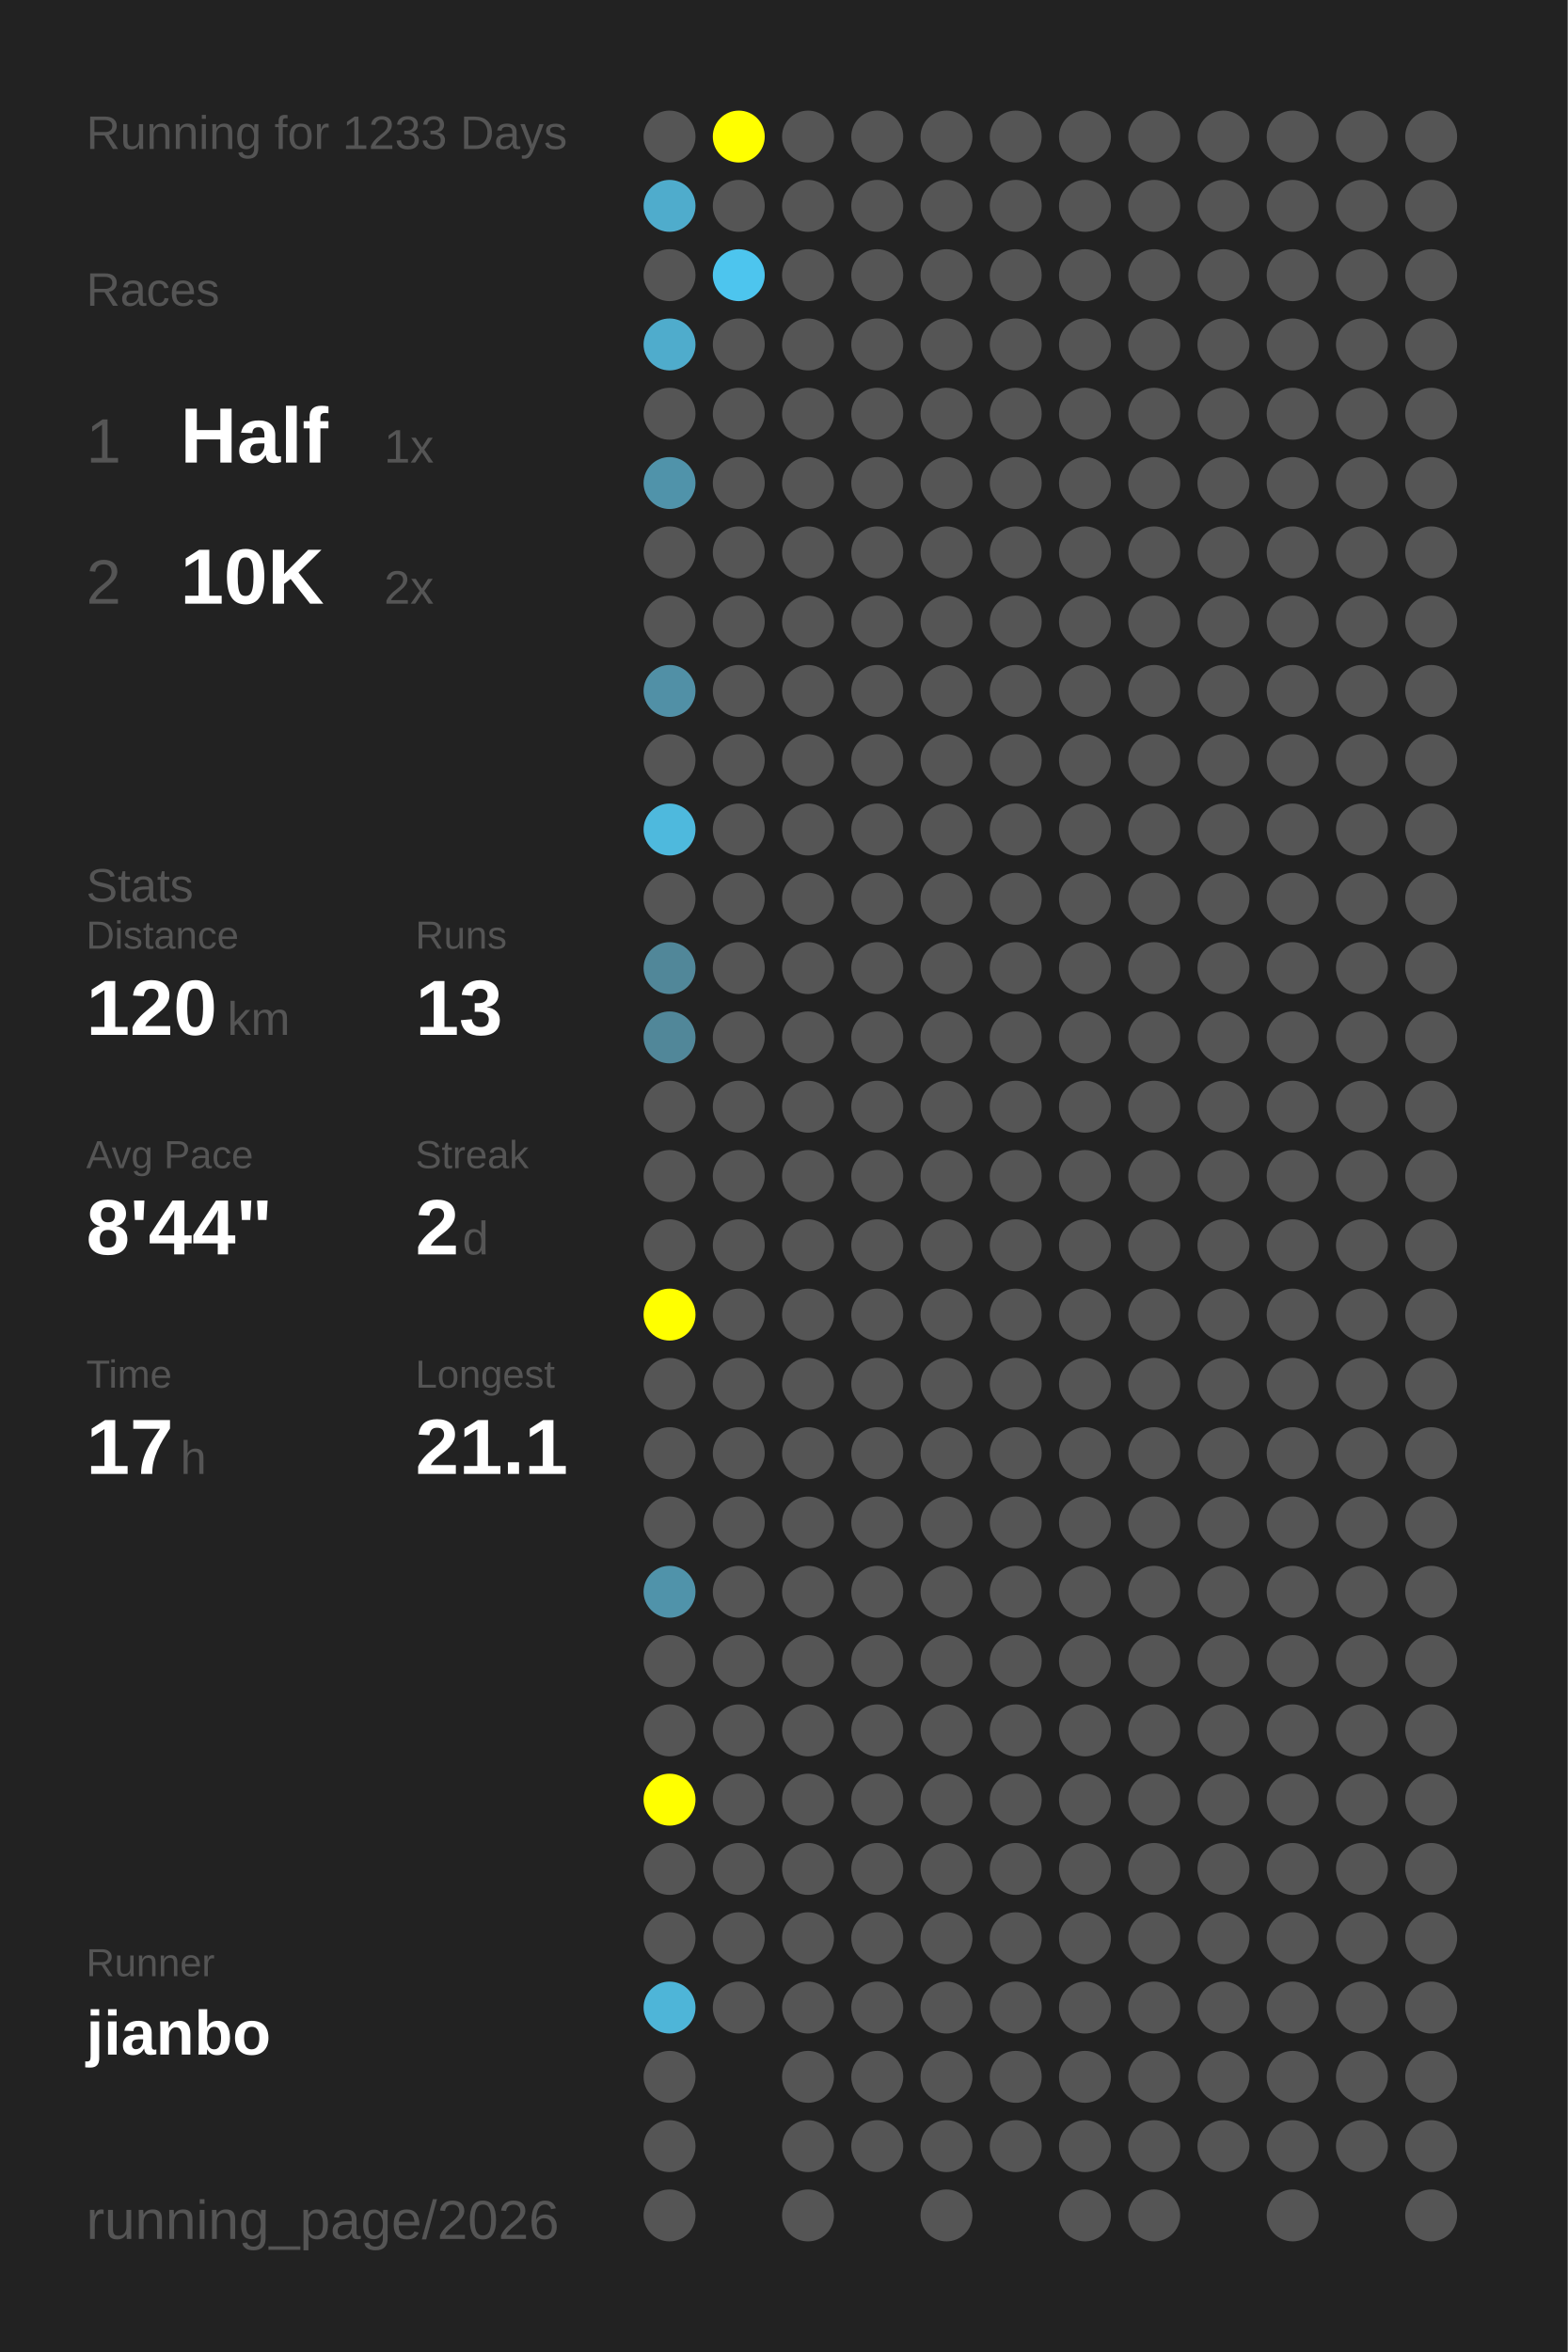
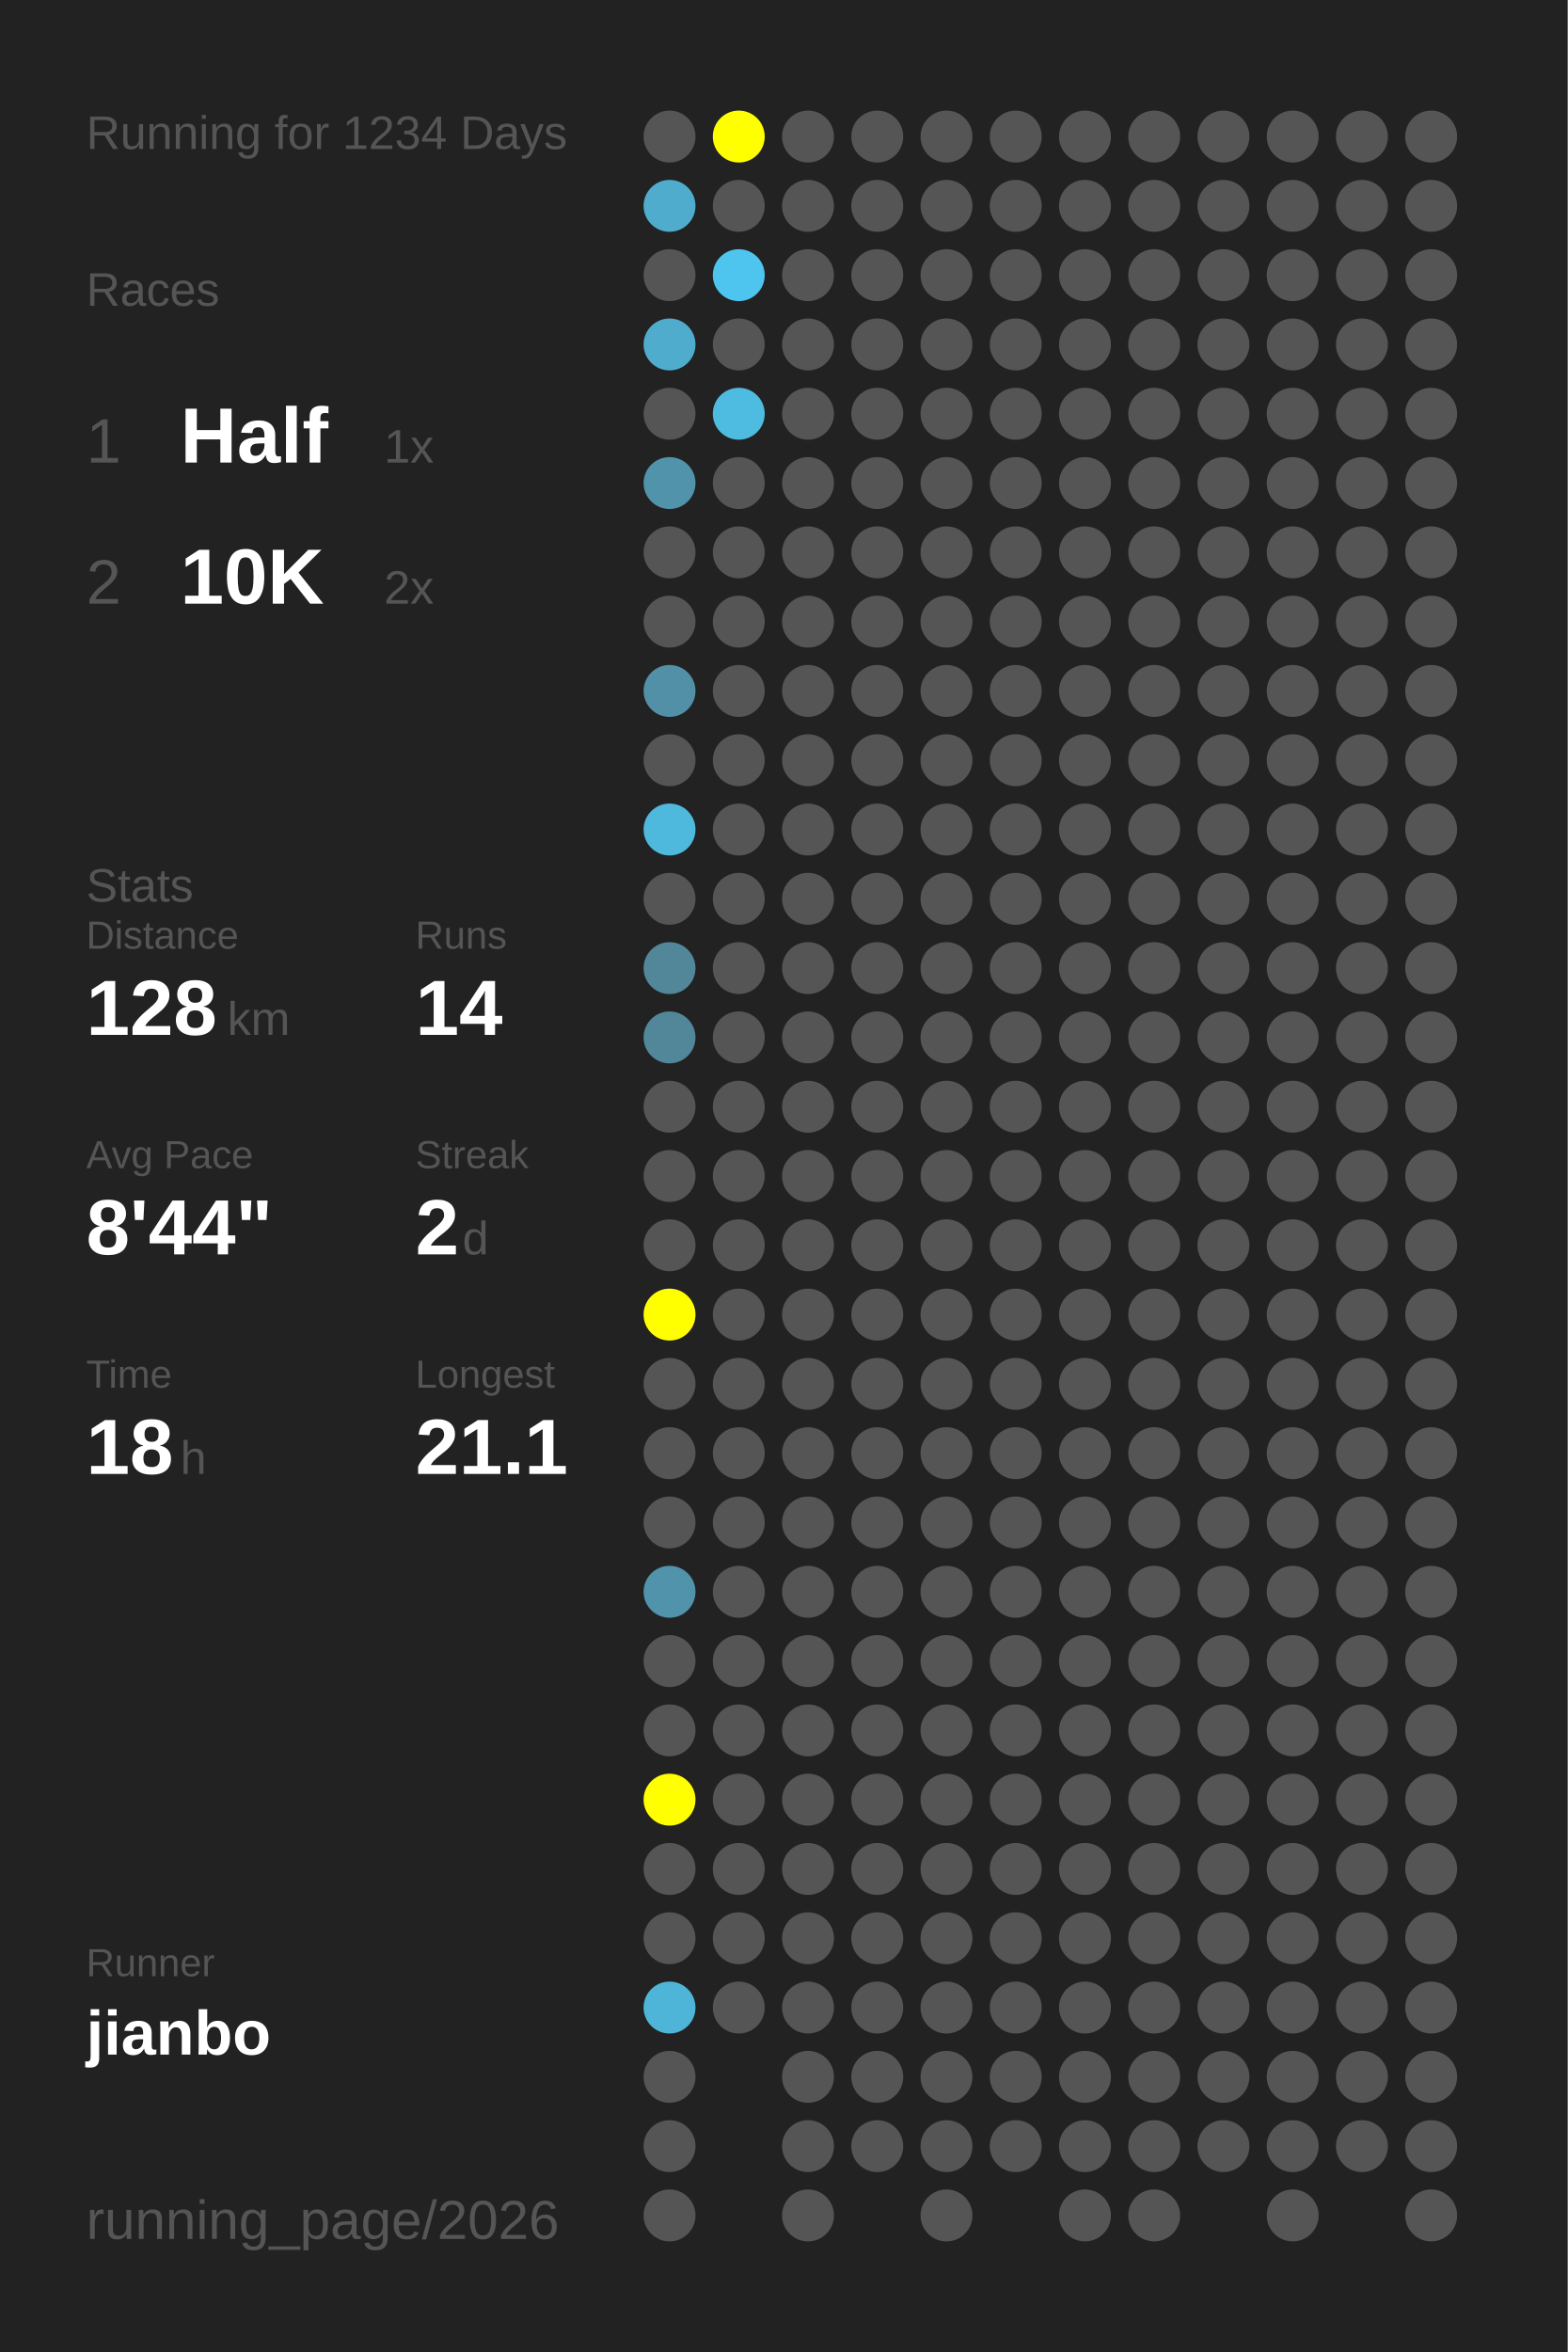
<svg xmlns="http://www.w3.org/2000/svg" baseProfile="full" height="300mm" version="1.1" viewBox="0,0,200,300" width="200mm">
  <defs />
  <rect fill="#222222" height="300" width="200" x="0" y="0" />
-   <text fill="#555555" style="font-size:6px; font-family:Arial;" x="11" y="19">Running for 1233 Days</text>
+   <text fill="#555555" style="font-size:6px; font-family:Arial;" x="11" y="19">Running for 1234 Days</text>
  <text fill="#555555" style="font-size:6px; font-family:Arial;" x="11" y="39">Races</text>
  <text fill="#555555" style="font-size:8px; font-family:Arial;" x="11" y="59">1</text>
  <text fill="#FFFFFF" style="font-size:10px; font-family:Arial; font-weight:bold;" x="23" y="59">Half</text>
  <text fill="#555555" style="font-size:6px; font-family:Arial;" x="49" y="59">1x</text>
  <text fill="#555555" style="font-size:8px; font-family:Arial;" x="11" y="77">2</text>
  <text fill="#FFFFFF" style="font-size:10px; font-family:Arial; font-weight:bold;" x="23" y="77">10K</text>
  <text fill="#555555" style="font-size:6px; font-family:Arial;" x="49" y="77">2x</text>
  <text fill="#555555" style="font-size:6px; font-family:Arial;" x="11" y="115">Stats</text>
  <text fill="#555555" style="font-size:5px; font-family:Arial;" x="11" y="121">Distance</text>
-   <text fill="#FFFFFF" style="font-size:10px; font-family:Arial; font-weight:bold;" x="11" y="132">120</text>
+   <text fill="#FFFFFF" style="font-size:10px; font-family:Arial; font-weight:bold;" x="11" y="132">128</text>
  <text fill="#555555" style="font-size:6px; font-family:Arial;" x="29" y="132">km</text>
  <text fill="#555555" style="font-size:5px; font-family:Arial;" x="53" y="121">Runs</text>
-   <text fill="#FFFFFF" style="font-size:10px; font-family:Arial; font-weight:bold;" x="53" y="132">13</text>
+   <text fill="#FFFFFF" style="font-size:10px; font-family:Arial; font-weight:bold;" x="53" y="132">14</text>
  <text fill="#555555" style="font-size:5px; font-family:Arial;" x="11" y="149">Avg Pace</text>
  <text fill="#FFFFFF" style="font-size:10px; font-family:Arial; font-weight:bold;" x="11" y="160">8'44"</text>
  <text fill="#555555" style="font-size:5px; font-family:Arial;" x="53" y="149">Streak</text>
  <text fill="#FFFFFF" style="font-size:10px; font-family:Arial; font-weight:bold;" x="53" y="160">2</text>
  <text fill="#555555" style="font-size:6px; font-family:Arial;" x="59" y="160">d</text>
  <text fill="#555555" style="font-size:5px; font-family:Arial;" x="11" y="177">Time</text>
-   <text fill="#FFFFFF" style="font-size:10px; font-family:Arial; font-weight:bold;" x="11" y="188">17</text>
+   <text fill="#FFFFFF" style="font-size:10px; font-family:Arial; font-weight:bold;" x="11" y="188">18</text>
  <text fill="#555555" style="font-size:6px; font-family:Arial;" x="23" y="188">h</text>
  <text fill="#555555" style="font-size:5px; font-family:Arial;" x="53" y="177">Longest</text>
  <text fill="#FFFFFF" style="font-size:10px; font-family:Arial; font-weight:bold;" x="53" y="188">21.1</text>
  <text fill="#555555" style="font-size:5px; font-family:Arial;" x="11" y="252.065">Runner</text>
  <text fill="#FFFFFF" style="font-size:8px; font-family:Arial; font-weight:bold;" x="11" y="262.065">jianbo</text>
  <text fill="#555555" style="font-size:7px; font-family:Arial;" x="11" y="285.581">running_page/2026</text>
  <circle cx="85.417" cy="17.419" fill="#555555" r="3.312" />
  <circle cx="85.417" cy="26.258" fill="#4faccc" r="3.312" />
  <circle cx="85.417" cy="35.097" fill="#555555" r="3.312" />
  <circle cx="85.417" cy="43.935" fill="#4faccc" r="3.312" />
  <circle cx="85.417" cy="52.774" fill="#555555" r="3.312" />
  <circle cx="85.417" cy="61.613" fill="#5093aa" r="3.312" />
  <circle cx="85.417" cy="70.452" fill="#555555" r="3.312" />
  <circle cx="85.417" cy="79.29" fill="#555555" r="3.312" />
  <circle cx="85.417" cy="88.129" fill="#5190a6" r="3.312" />
  <circle cx="85.417" cy="96.968" fill="#555555" r="3.312" />
  <circle cx="85.417" cy="105.806" fill="#4eb9dd" r="3.312" />
  <circle cx="85.417" cy="114.645" fill="#555555" r="3.312" />
  <circle cx="85.417" cy="123.484" fill="#518799" r="3.312" />
  <circle cx="85.417" cy="132.323" fill="#518799" r="3.312" />
  <circle cx="85.417" cy="141.161" fill="#555555" r="3.312" />
  <circle cx="85.417" cy="150" fill="#555555" r="3.312" />
  <circle cx="85.417" cy="158.839" fill="#555555" r="3.312" />
  <circle cx="85.417" cy="167.677" fill="#FFFF00" r="3.312" />
  <circle cx="85.417" cy="176.516" fill="#555555" r="3.312" />
  <circle cx="85.417" cy="185.355" fill="#555555" r="3.312" />
  <circle cx="85.417" cy="194.194" fill="#555555" r="3.312" />
  <circle cx="85.417" cy="203.032" fill="#5093aa" r="3.312" />
  <circle cx="85.417" cy="211.871" fill="#555555" r="3.312" />
  <circle cx="85.417" cy="220.71" fill="#555555" r="3.312" />
  <circle cx="85.417" cy="229.548" fill="#FFFF00" r="3.312" />
  <circle cx="85.417" cy="238.387" fill="#555555" r="3.312" />
  <circle cx="85.417" cy="247.226" fill="#555555" r="3.312" />
  <circle cx="85.417" cy="256.065" fill="#4eb5d8" r="3.312" />
  <circle cx="85.417" cy="264.903" fill="#555555" r="3.312" />
  <circle cx="85.417" cy="273.742" fill="#555555" r="3.312" />
  <circle cx="85.417" cy="282.581" fill="#555555" r="3.312" />
  <circle cx="94.25" cy="17.419" fill="#FFFF00" r="3.312" />
  <circle cx="94.25" cy="26.258" fill="#555555" r="3.312" />
  <circle cx="94.25" cy="35.097" fill="#4dc5ee" r="3.312" />
  <circle cx="94.25" cy="43.935" fill="#555555" r="3.312" />
-   <circle cx="94.25" cy="52.774" fill="#555555" r="3.312" />
+   <circle cx="94.25" cy="52.774" fill="#4ebbe0" r="3.312" />
  <circle cx="94.25" cy="61.613" fill="#555555" r="3.312" />
  <circle cx="94.25" cy="70.452" fill="#555555" r="3.312" />
  <circle cx="94.25" cy="79.29" fill="#555555" r="3.312" />
  <circle cx="94.25" cy="88.129" fill="#555555" r="3.312" />
  <circle cx="94.25" cy="96.968" fill="#555555" r="3.312" />
  <circle cx="94.25" cy="105.806" fill="#555555" r="3.312" />
  <circle cx="94.25" cy="114.645" fill="#555555" r="3.312" />
  <circle cx="94.25" cy="123.484" fill="#555555" r="3.312" />
  <circle cx="94.25" cy="132.323" fill="#555555" r="3.312" />
  <circle cx="94.25" cy="141.161" fill="#555555" r="3.312" />
  <circle cx="94.25" cy="150" fill="#555555" r="3.312" />
  <circle cx="94.25" cy="158.839" fill="#555555" r="3.312" />
  <circle cx="94.25" cy="167.677" fill="#555555" r="3.312" />
  <circle cx="94.25" cy="176.516" fill="#555555" r="3.312" />
  <circle cx="94.25" cy="185.355" fill="#555555" r="3.312" />
  <circle cx="94.25" cy="194.194" fill="#555555" r="3.312" />
  <circle cx="94.25" cy="203.032" fill="#555555" r="3.312" />
  <circle cx="94.25" cy="211.871" fill="#555555" r="3.312" />
  <circle cx="94.25" cy="220.71" fill="#555555" r="3.312" />
  <circle cx="94.25" cy="229.548" fill="#555555" r="3.312" />
  <circle cx="94.25" cy="238.387" fill="#555555" r="3.312" />
  <circle cx="94.25" cy="247.226" fill="#555555" r="3.312" />
  <circle cx="94.25" cy="256.065" fill="#555555" r="3.312" />
  <circle cx="103.083" cy="17.419" fill="#555555" r="3.312" />
  <circle cx="103.083" cy="26.258" fill="#555555" r="3.312" />
  <circle cx="103.083" cy="35.097" fill="#555555" r="3.312" />
  <circle cx="103.083" cy="43.935" fill="#555555" r="3.312" />
  <circle cx="103.083" cy="52.774" fill="#555555" r="3.312" />
  <circle cx="103.083" cy="61.613" fill="#555555" r="3.312" />
  <circle cx="103.083" cy="70.452" fill="#555555" r="3.312" />
  <circle cx="103.083" cy="79.29" fill="#555555" r="3.312" />
  <circle cx="103.083" cy="88.129" fill="#555555" r="3.312" />
  <circle cx="103.083" cy="96.968" fill="#555555" r="3.312" />
  <circle cx="103.083" cy="105.806" fill="#555555" r="3.312" />
  <circle cx="103.083" cy="114.645" fill="#555555" r="3.312" />
  <circle cx="103.083" cy="123.484" fill="#555555" r="3.312" />
  <circle cx="103.083" cy="132.323" fill="#555555" r="3.312" />
  <circle cx="103.083" cy="141.161" fill="#555555" r="3.312" />
  <circle cx="103.083" cy="150" fill="#555555" r="3.312" />
  <circle cx="103.083" cy="158.839" fill="#555555" r="3.312" />
  <circle cx="103.083" cy="167.677" fill="#555555" r="3.312" />
  <circle cx="103.083" cy="176.516" fill="#555555" r="3.312" />
  <circle cx="103.083" cy="185.355" fill="#555555" r="3.312" />
  <circle cx="103.083" cy="194.194" fill="#555555" r="3.312" />
  <circle cx="103.083" cy="203.032" fill="#555555" r="3.312" />
  <circle cx="103.083" cy="211.871" fill="#555555" r="3.312" />
  <circle cx="103.083" cy="220.71" fill="#555555" r="3.312" />
  <circle cx="103.083" cy="229.548" fill="#555555" r="3.312" />
  <circle cx="103.083" cy="238.387" fill="#555555" r="3.312" />
  <circle cx="103.083" cy="247.226" fill="#555555" r="3.312" />
  <circle cx="103.083" cy="256.065" fill="#555555" r="3.312" />
  <circle cx="103.083" cy="264.903" fill="#555555" r="3.312" />
  <circle cx="103.083" cy="273.742" fill="#555555" r="3.312" />
  <circle cx="103.083" cy="282.581" fill="#555555" r="3.312" />
  <circle cx="111.917" cy="17.419" fill="#555555" r="3.312" />
  <circle cx="111.917" cy="26.258" fill="#555555" r="3.312" />
  <circle cx="111.917" cy="35.097" fill="#555555" r="3.312" />
  <circle cx="111.917" cy="43.935" fill="#555555" r="3.312" />
  <circle cx="111.917" cy="52.774" fill="#555555" r="3.312" />
  <circle cx="111.917" cy="61.613" fill="#555555" r="3.312" />
  <circle cx="111.917" cy="70.452" fill="#555555" r="3.312" />
  <circle cx="111.917" cy="79.29" fill="#555555" r="3.312" />
  <circle cx="111.917" cy="88.129" fill="#555555" r="3.312" />
  <circle cx="111.917" cy="96.968" fill="#555555" r="3.312" />
  <circle cx="111.917" cy="105.806" fill="#555555" r="3.312" />
  <circle cx="111.917" cy="114.645" fill="#555555" r="3.312" />
  <circle cx="111.917" cy="123.484" fill="#555555" r="3.312" />
  <circle cx="111.917" cy="132.323" fill="#555555" r="3.312" />
  <circle cx="111.917" cy="141.161" fill="#555555" r="3.312" />
  <circle cx="111.917" cy="150" fill="#555555" r="3.312" />
  <circle cx="111.917" cy="158.839" fill="#555555" r="3.312" />
  <circle cx="111.917" cy="167.677" fill="#555555" r="3.312" />
  <circle cx="111.917" cy="176.516" fill="#555555" r="3.312" />
  <circle cx="111.917" cy="185.355" fill="#555555" r="3.312" />
  <circle cx="111.917" cy="194.194" fill="#555555" r="3.312" />
  <circle cx="111.917" cy="203.032" fill="#555555" r="3.312" />
  <circle cx="111.917" cy="211.871" fill="#555555" r="3.312" />
  <circle cx="111.917" cy="220.71" fill="#555555" r="3.312" />
  <circle cx="111.917" cy="229.548" fill="#555555" r="3.312" />
  <circle cx="111.917" cy="238.387" fill="#555555" r="3.312" />
  <circle cx="111.917" cy="247.226" fill="#555555" r="3.312" />
  <circle cx="111.917" cy="256.065" fill="#555555" r="3.312" />
  <circle cx="111.917" cy="264.903" fill="#555555" r="3.312" />
  <circle cx="111.917" cy="273.742" fill="#555555" r="3.312" />
  <circle cx="120.75" cy="17.419" fill="#555555" r="3.312" />
  <circle cx="120.75" cy="26.258" fill="#555555" r="3.312" />
  <circle cx="120.75" cy="35.097" fill="#555555" r="3.312" />
  <circle cx="120.75" cy="43.935" fill="#555555" r="3.312" />
  <circle cx="120.75" cy="52.774" fill="#555555" r="3.312" />
  <circle cx="120.75" cy="61.613" fill="#555555" r="3.312" />
  <circle cx="120.75" cy="70.452" fill="#555555" r="3.312" />
  <circle cx="120.75" cy="79.29" fill="#555555" r="3.312" />
  <circle cx="120.75" cy="88.129" fill="#555555" r="3.312" />
  <circle cx="120.75" cy="96.968" fill="#555555" r="3.312" />
  <circle cx="120.75" cy="105.806" fill="#555555" r="3.312" />
  <circle cx="120.75" cy="114.645" fill="#555555" r="3.312" />
  <circle cx="120.75" cy="123.484" fill="#555555" r="3.312" />
  <circle cx="120.75" cy="132.323" fill="#555555" r="3.312" />
  <circle cx="120.75" cy="141.161" fill="#555555" r="3.312" />
  <circle cx="120.75" cy="150" fill="#555555" r="3.312" />
  <circle cx="120.75" cy="158.839" fill="#555555" r="3.312" />
  <circle cx="120.75" cy="167.677" fill="#555555" r="3.312" />
  <circle cx="120.75" cy="176.516" fill="#555555" r="3.312" />
  <circle cx="120.75" cy="185.355" fill="#555555" r="3.312" />
  <circle cx="120.75" cy="194.194" fill="#555555" r="3.312" />
  <circle cx="120.75" cy="203.032" fill="#555555" r="3.312" />
  <circle cx="120.75" cy="211.871" fill="#555555" r="3.312" />
  <circle cx="120.75" cy="220.71" fill="#555555" r="3.312" />
  <circle cx="120.75" cy="229.548" fill="#555555" r="3.312" />
  <circle cx="120.75" cy="238.387" fill="#555555" r="3.312" />
  <circle cx="120.75" cy="247.226" fill="#555555" r="3.312" />
  <circle cx="120.75" cy="256.065" fill="#555555" r="3.312" />
  <circle cx="120.75" cy="264.903" fill="#555555" r="3.312" />
  <circle cx="120.75" cy="273.742" fill="#555555" r="3.312" />
  <circle cx="120.75" cy="282.581" fill="#555555" r="3.312" />
  <circle cx="129.583" cy="17.419" fill="#555555" r="3.312" />
  <circle cx="129.583" cy="26.258" fill="#555555" r="3.312" />
  <circle cx="129.583" cy="35.097" fill="#555555" r="3.312" />
  <circle cx="129.583" cy="43.935" fill="#555555" r="3.312" />
  <circle cx="129.583" cy="52.774" fill="#555555" r="3.312" />
  <circle cx="129.583" cy="61.613" fill="#555555" r="3.312" />
  <circle cx="129.583" cy="70.452" fill="#555555" r="3.312" />
  <circle cx="129.583" cy="79.29" fill="#555555" r="3.312" />
  <circle cx="129.583" cy="88.129" fill="#555555" r="3.312" />
  <circle cx="129.583" cy="96.968" fill="#555555" r="3.312" />
  <circle cx="129.583" cy="105.806" fill="#555555" r="3.312" />
  <circle cx="129.583" cy="114.645" fill="#555555" r="3.312" />
  <circle cx="129.583" cy="123.484" fill="#555555" r="3.312" />
  <circle cx="129.583" cy="132.323" fill="#555555" r="3.312" />
  <circle cx="129.583" cy="141.161" fill="#555555" r="3.312" />
  <circle cx="129.583" cy="150" fill="#555555" r="3.312" />
  <circle cx="129.583" cy="158.839" fill="#555555" r="3.312" />
  <circle cx="129.583" cy="167.677" fill="#555555" r="3.312" />
  <circle cx="129.583" cy="176.516" fill="#555555" r="3.312" />
  <circle cx="129.583" cy="185.355" fill="#555555" r="3.312" />
  <circle cx="129.583" cy="194.194" fill="#555555" r="3.312" />
  <circle cx="129.583" cy="203.032" fill="#555555" r="3.312" />
  <circle cx="129.583" cy="211.871" fill="#555555" r="3.312" />
  <circle cx="129.583" cy="220.71" fill="#555555" r="3.312" />
  <circle cx="129.583" cy="229.548" fill="#555555" r="3.312" />
  <circle cx="129.583" cy="238.387" fill="#555555" r="3.312" />
  <circle cx="129.583" cy="247.226" fill="#555555" r="3.312" />
  <circle cx="129.583" cy="256.065" fill="#555555" r="3.312" />
  <circle cx="129.583" cy="264.903" fill="#555555" r="3.312" />
  <circle cx="129.583" cy="273.742" fill="#555555" r="3.312" />
  <circle cx="138.417" cy="17.419" fill="#555555" r="3.312" />
  <circle cx="138.417" cy="26.258" fill="#555555" r="3.312" />
  <circle cx="138.417" cy="35.097" fill="#555555" r="3.312" />
  <circle cx="138.417" cy="43.935" fill="#555555" r="3.312" />
  <circle cx="138.417" cy="52.774" fill="#555555" r="3.312" />
  <circle cx="138.417" cy="61.613" fill="#555555" r="3.312" />
  <circle cx="138.417" cy="70.452" fill="#555555" r="3.312" />
  <circle cx="138.417" cy="79.29" fill="#555555" r="3.312" />
  <circle cx="138.417" cy="88.129" fill="#555555" r="3.312" />
  <circle cx="138.417" cy="96.968" fill="#555555" r="3.312" />
  <circle cx="138.417" cy="105.806" fill="#555555" r="3.312" />
  <circle cx="138.417" cy="114.645" fill="#555555" r="3.312" />
  <circle cx="138.417" cy="123.484" fill="#555555" r="3.312" />
  <circle cx="138.417" cy="132.323" fill="#555555" r="3.312" />
  <circle cx="138.417" cy="141.161" fill="#555555" r="3.312" />
  <circle cx="138.417" cy="150" fill="#555555" r="3.312" />
  <circle cx="138.417" cy="158.839" fill="#555555" r="3.312" />
  <circle cx="138.417" cy="167.677" fill="#555555" r="3.312" />
  <circle cx="138.417" cy="176.516" fill="#555555" r="3.312" />
  <circle cx="138.417" cy="185.355" fill="#555555" r="3.312" />
  <circle cx="138.417" cy="194.194" fill="#555555" r="3.312" />
  <circle cx="138.417" cy="203.032" fill="#555555" r="3.312" />
  <circle cx="138.417" cy="211.871" fill="#555555" r="3.312" />
  <circle cx="138.417" cy="220.71" fill="#555555" r="3.312" />
  <circle cx="138.417" cy="229.548" fill="#555555" r="3.312" />
  <circle cx="138.417" cy="238.387" fill="#555555" r="3.312" />
  <circle cx="138.417" cy="247.226" fill="#555555" r="3.312" />
  <circle cx="138.417" cy="256.065" fill="#555555" r="3.312" />
  <circle cx="138.417" cy="264.903" fill="#555555" r="3.312" />
  <circle cx="138.417" cy="273.742" fill="#555555" r="3.312" />
  <circle cx="138.417" cy="282.581" fill="#555555" r="3.312" />
  <circle cx="147.25" cy="17.419" fill="#555555" r="3.312" />
  <circle cx="147.25" cy="26.258" fill="#555555" r="3.312" />
  <circle cx="147.25" cy="35.097" fill="#555555" r="3.312" />
  <circle cx="147.25" cy="43.935" fill="#555555" r="3.312" />
  <circle cx="147.25" cy="52.774" fill="#555555" r="3.312" />
  <circle cx="147.25" cy="61.613" fill="#555555" r="3.312" />
  <circle cx="147.25" cy="70.452" fill="#555555" r="3.312" />
  <circle cx="147.25" cy="79.29" fill="#555555" r="3.312" />
  <circle cx="147.25" cy="88.129" fill="#555555" r="3.312" />
  <circle cx="147.25" cy="96.968" fill="#555555" r="3.312" />
  <circle cx="147.25" cy="105.806" fill="#555555" r="3.312" />
  <circle cx="147.25" cy="114.645" fill="#555555" r="3.312" />
  <circle cx="147.25" cy="123.484" fill="#555555" r="3.312" />
  <circle cx="147.25" cy="132.323" fill="#555555" r="3.312" />
  <circle cx="147.25" cy="141.161" fill="#555555" r="3.312" />
  <circle cx="147.25" cy="150" fill="#555555" r="3.312" />
  <circle cx="147.25" cy="158.839" fill="#555555" r="3.312" />
  <circle cx="147.25" cy="167.677" fill="#555555" r="3.312" />
  <circle cx="147.25" cy="176.516" fill="#555555" r="3.312" />
  <circle cx="147.25" cy="185.355" fill="#555555" r="3.312" />
  <circle cx="147.25" cy="194.194" fill="#555555" r="3.312" />
  <circle cx="147.25" cy="203.032" fill="#555555" r="3.312" />
  <circle cx="147.25" cy="211.871" fill="#555555" r="3.312" />
  <circle cx="147.25" cy="220.71" fill="#555555" r="3.312" />
  <circle cx="147.25" cy="229.548" fill="#555555" r="3.312" />
  <circle cx="147.25" cy="238.387" fill="#555555" r="3.312" />
  <circle cx="147.25" cy="247.226" fill="#555555" r="3.312" />
  <circle cx="147.25" cy="256.065" fill="#555555" r="3.312" />
  <circle cx="147.25" cy="264.903" fill="#555555" r="3.312" />
  <circle cx="147.25" cy="273.742" fill="#555555" r="3.312" />
  <circle cx="147.25" cy="282.581" fill="#555555" r="3.312" />
  <circle cx="156.083" cy="17.419" fill="#555555" r="3.312" />
  <circle cx="156.083" cy="26.258" fill="#555555" r="3.312" />
  <circle cx="156.083" cy="35.097" fill="#555555" r="3.312" />
  <circle cx="156.083" cy="43.935" fill="#555555" r="3.312" />
  <circle cx="156.083" cy="52.774" fill="#555555" r="3.312" />
  <circle cx="156.083" cy="61.613" fill="#555555" r="3.312" />
  <circle cx="156.083" cy="70.452" fill="#555555" r="3.312" />
  <circle cx="156.083" cy="79.29" fill="#555555" r="3.312" />
  <circle cx="156.083" cy="88.129" fill="#555555" r="3.312" />
  <circle cx="156.083" cy="96.968" fill="#555555" r="3.312" />
  <circle cx="156.083" cy="105.806" fill="#555555" r="3.312" />
  <circle cx="156.083" cy="114.645" fill="#555555" r="3.312" />
  <circle cx="156.083" cy="123.484" fill="#555555" r="3.312" />
  <circle cx="156.083" cy="132.323" fill="#555555" r="3.312" />
  <circle cx="156.083" cy="141.161" fill="#555555" r="3.312" />
  <circle cx="156.083" cy="150" fill="#555555" r="3.312" />
  <circle cx="156.083" cy="158.839" fill="#555555" r="3.312" />
  <circle cx="156.083" cy="167.677" fill="#555555" r="3.312" />
  <circle cx="156.083" cy="176.516" fill="#555555" r="3.312" />
  <circle cx="156.083" cy="185.355" fill="#555555" r="3.312" />
  <circle cx="156.083" cy="194.194" fill="#555555" r="3.312" />
  <circle cx="156.083" cy="203.032" fill="#555555" r="3.312" />
  <circle cx="156.083" cy="211.871" fill="#555555" r="3.312" />
  <circle cx="156.083" cy="220.71" fill="#555555" r="3.312" />
  <circle cx="156.083" cy="229.548" fill="#555555" r="3.312" />
  <circle cx="156.083" cy="238.387" fill="#555555" r="3.312" />
  <circle cx="156.083" cy="247.226" fill="#555555" r="3.312" />
  <circle cx="156.083" cy="256.065" fill="#555555" r="3.312" />
  <circle cx="156.083" cy="264.903" fill="#555555" r="3.312" />
  <circle cx="156.083" cy="273.742" fill="#555555" r="3.312" />
  <circle cx="164.917" cy="17.419" fill="#555555" r="3.312" />
  <circle cx="164.917" cy="26.258" fill="#555555" r="3.312" />
  <circle cx="164.917" cy="35.097" fill="#555555" r="3.312" />
  <circle cx="164.917" cy="43.935" fill="#555555" r="3.312" />
  <circle cx="164.917" cy="52.774" fill="#555555" r="3.312" />
  <circle cx="164.917" cy="61.613" fill="#555555" r="3.312" />
  <circle cx="164.917" cy="70.452" fill="#555555" r="3.312" />
  <circle cx="164.917" cy="79.29" fill="#555555" r="3.312" />
  <circle cx="164.917" cy="88.129" fill="#555555" r="3.312" />
  <circle cx="164.917" cy="96.968" fill="#555555" r="3.312" />
  <circle cx="164.917" cy="105.806" fill="#555555" r="3.312" />
  <circle cx="164.917" cy="114.645" fill="#555555" r="3.312" />
  <circle cx="164.917" cy="123.484" fill="#555555" r="3.312" />
  <circle cx="164.917" cy="132.323" fill="#555555" r="3.312" />
  <circle cx="164.917" cy="141.161" fill="#555555" r="3.312" />
  <circle cx="164.917" cy="150" fill="#555555" r="3.312" />
  <circle cx="164.917" cy="158.839" fill="#555555" r="3.312" />
  <circle cx="164.917" cy="167.677" fill="#555555" r="3.312" />
  <circle cx="164.917" cy="176.516" fill="#555555" r="3.312" />
  <circle cx="164.917" cy="185.355" fill="#555555" r="3.312" />
  <circle cx="164.917" cy="194.194" fill="#555555" r="3.312" />
  <circle cx="164.917" cy="203.032" fill="#555555" r="3.312" />
  <circle cx="164.917" cy="211.871" fill="#555555" r="3.312" />
  <circle cx="164.917" cy="220.71" fill="#555555" r="3.312" />
  <circle cx="164.917" cy="229.548" fill="#555555" r="3.312" />
  <circle cx="164.917" cy="238.387" fill="#555555" r="3.312" />
  <circle cx="164.917" cy="247.226" fill="#555555" r="3.312" />
  <circle cx="164.917" cy="256.065" fill="#555555" r="3.312" />
  <circle cx="164.917" cy="264.903" fill="#555555" r="3.312" />
  <circle cx="164.917" cy="273.742" fill="#555555" r="3.312" />
  <circle cx="164.917" cy="282.581" fill="#555555" r="3.312" />
  <circle cx="173.75" cy="17.419" fill="#555555" r="3.312" />
  <circle cx="173.75" cy="26.258" fill="#555555" r="3.312" />
  <circle cx="173.75" cy="35.097" fill="#555555" r="3.312" />
  <circle cx="173.75" cy="43.935" fill="#555555" r="3.312" />
  <circle cx="173.75" cy="52.774" fill="#555555" r="3.312" />
  <circle cx="173.75" cy="61.613" fill="#555555" r="3.312" />
  <circle cx="173.75" cy="70.452" fill="#555555" r="3.312" />
  <circle cx="173.75" cy="79.29" fill="#555555" r="3.312" />
  <circle cx="173.75" cy="88.129" fill="#555555" r="3.312" />
  <circle cx="173.75" cy="96.968" fill="#555555" r="3.312" />
  <circle cx="173.75" cy="105.806" fill="#555555" r="3.312" />
  <circle cx="173.75" cy="114.645" fill="#555555" r="3.312" />
  <circle cx="173.75" cy="123.484" fill="#555555" r="3.312" />
  <circle cx="173.75" cy="132.323" fill="#555555" r="3.312" />
  <circle cx="173.75" cy="141.161" fill="#555555" r="3.312" />
  <circle cx="173.75" cy="150" fill="#555555" r="3.312" />
  <circle cx="173.75" cy="158.839" fill="#555555" r="3.312" />
  <circle cx="173.75" cy="167.677" fill="#555555" r="3.312" />
  <circle cx="173.75" cy="176.516" fill="#555555" r="3.312" />
  <circle cx="173.75" cy="185.355" fill="#555555" r="3.312" />
  <circle cx="173.75" cy="194.194" fill="#555555" r="3.312" />
  <circle cx="173.75" cy="203.032" fill="#555555" r="3.312" />
  <circle cx="173.75" cy="211.871" fill="#555555" r="3.312" />
  <circle cx="173.75" cy="220.71" fill="#555555" r="3.312" />
  <circle cx="173.75" cy="229.548" fill="#555555" r="3.312" />
  <circle cx="173.75" cy="238.387" fill="#555555" r="3.312" />
  <circle cx="173.75" cy="247.226" fill="#555555" r="3.312" />
  <circle cx="173.75" cy="256.065" fill="#555555" r="3.312" />
  <circle cx="173.75" cy="264.903" fill="#555555" r="3.312" />
  <circle cx="173.75" cy="273.742" fill="#555555" r="3.312" />
  <circle cx="182.583" cy="17.419" fill="#555555" r="3.312" />
  <circle cx="182.583" cy="26.258" fill="#555555" r="3.312" />
  <circle cx="182.583" cy="35.097" fill="#555555" r="3.312" />
  <circle cx="182.583" cy="43.935" fill="#555555" r="3.312" />
  <circle cx="182.583" cy="52.774" fill="#555555" r="3.312" />
  <circle cx="182.583" cy="61.613" fill="#555555" r="3.312" />
  <circle cx="182.583" cy="70.452" fill="#555555" r="3.312" />
  <circle cx="182.583" cy="79.29" fill="#555555" r="3.312" />
  <circle cx="182.583" cy="88.129" fill="#555555" r="3.312" />
  <circle cx="182.583" cy="96.968" fill="#555555" r="3.312" />
  <circle cx="182.583" cy="105.806" fill="#555555" r="3.312" />
  <circle cx="182.583" cy="114.645" fill="#555555" r="3.312" />
  <circle cx="182.583" cy="123.484" fill="#555555" r="3.312" />
  <circle cx="182.583" cy="132.323" fill="#555555" r="3.312" />
  <circle cx="182.583" cy="141.161" fill="#555555" r="3.312" />
  <circle cx="182.583" cy="150" fill="#555555" r="3.312" />
  <circle cx="182.583" cy="158.839" fill="#555555" r="3.312" />
  <circle cx="182.583" cy="167.677" fill="#555555" r="3.312" />
  <circle cx="182.583" cy="176.516" fill="#555555" r="3.312" />
  <circle cx="182.583" cy="185.355" fill="#555555" r="3.312" />
  <circle cx="182.583" cy="194.194" fill="#555555" r="3.312" />
  <circle cx="182.583" cy="203.032" fill="#555555" r="3.312" />
  <circle cx="182.583" cy="211.871" fill="#555555" r="3.312" />
  <circle cx="182.583" cy="220.71" fill="#555555" r="3.312" />
  <circle cx="182.583" cy="229.548" fill="#555555" r="3.312" />
  <circle cx="182.583" cy="238.387" fill="#555555" r="3.312" />
  <circle cx="182.583" cy="247.226" fill="#555555" r="3.312" />
  <circle cx="182.583" cy="256.065" fill="#555555" r="3.312" />
  <circle cx="182.583" cy="264.903" fill="#555555" r="3.312" />
  <circle cx="182.583" cy="273.742" fill="#555555" r="3.312" />
  <circle cx="182.583" cy="282.581" fill="#555555" r="3.312" />
</svg>
